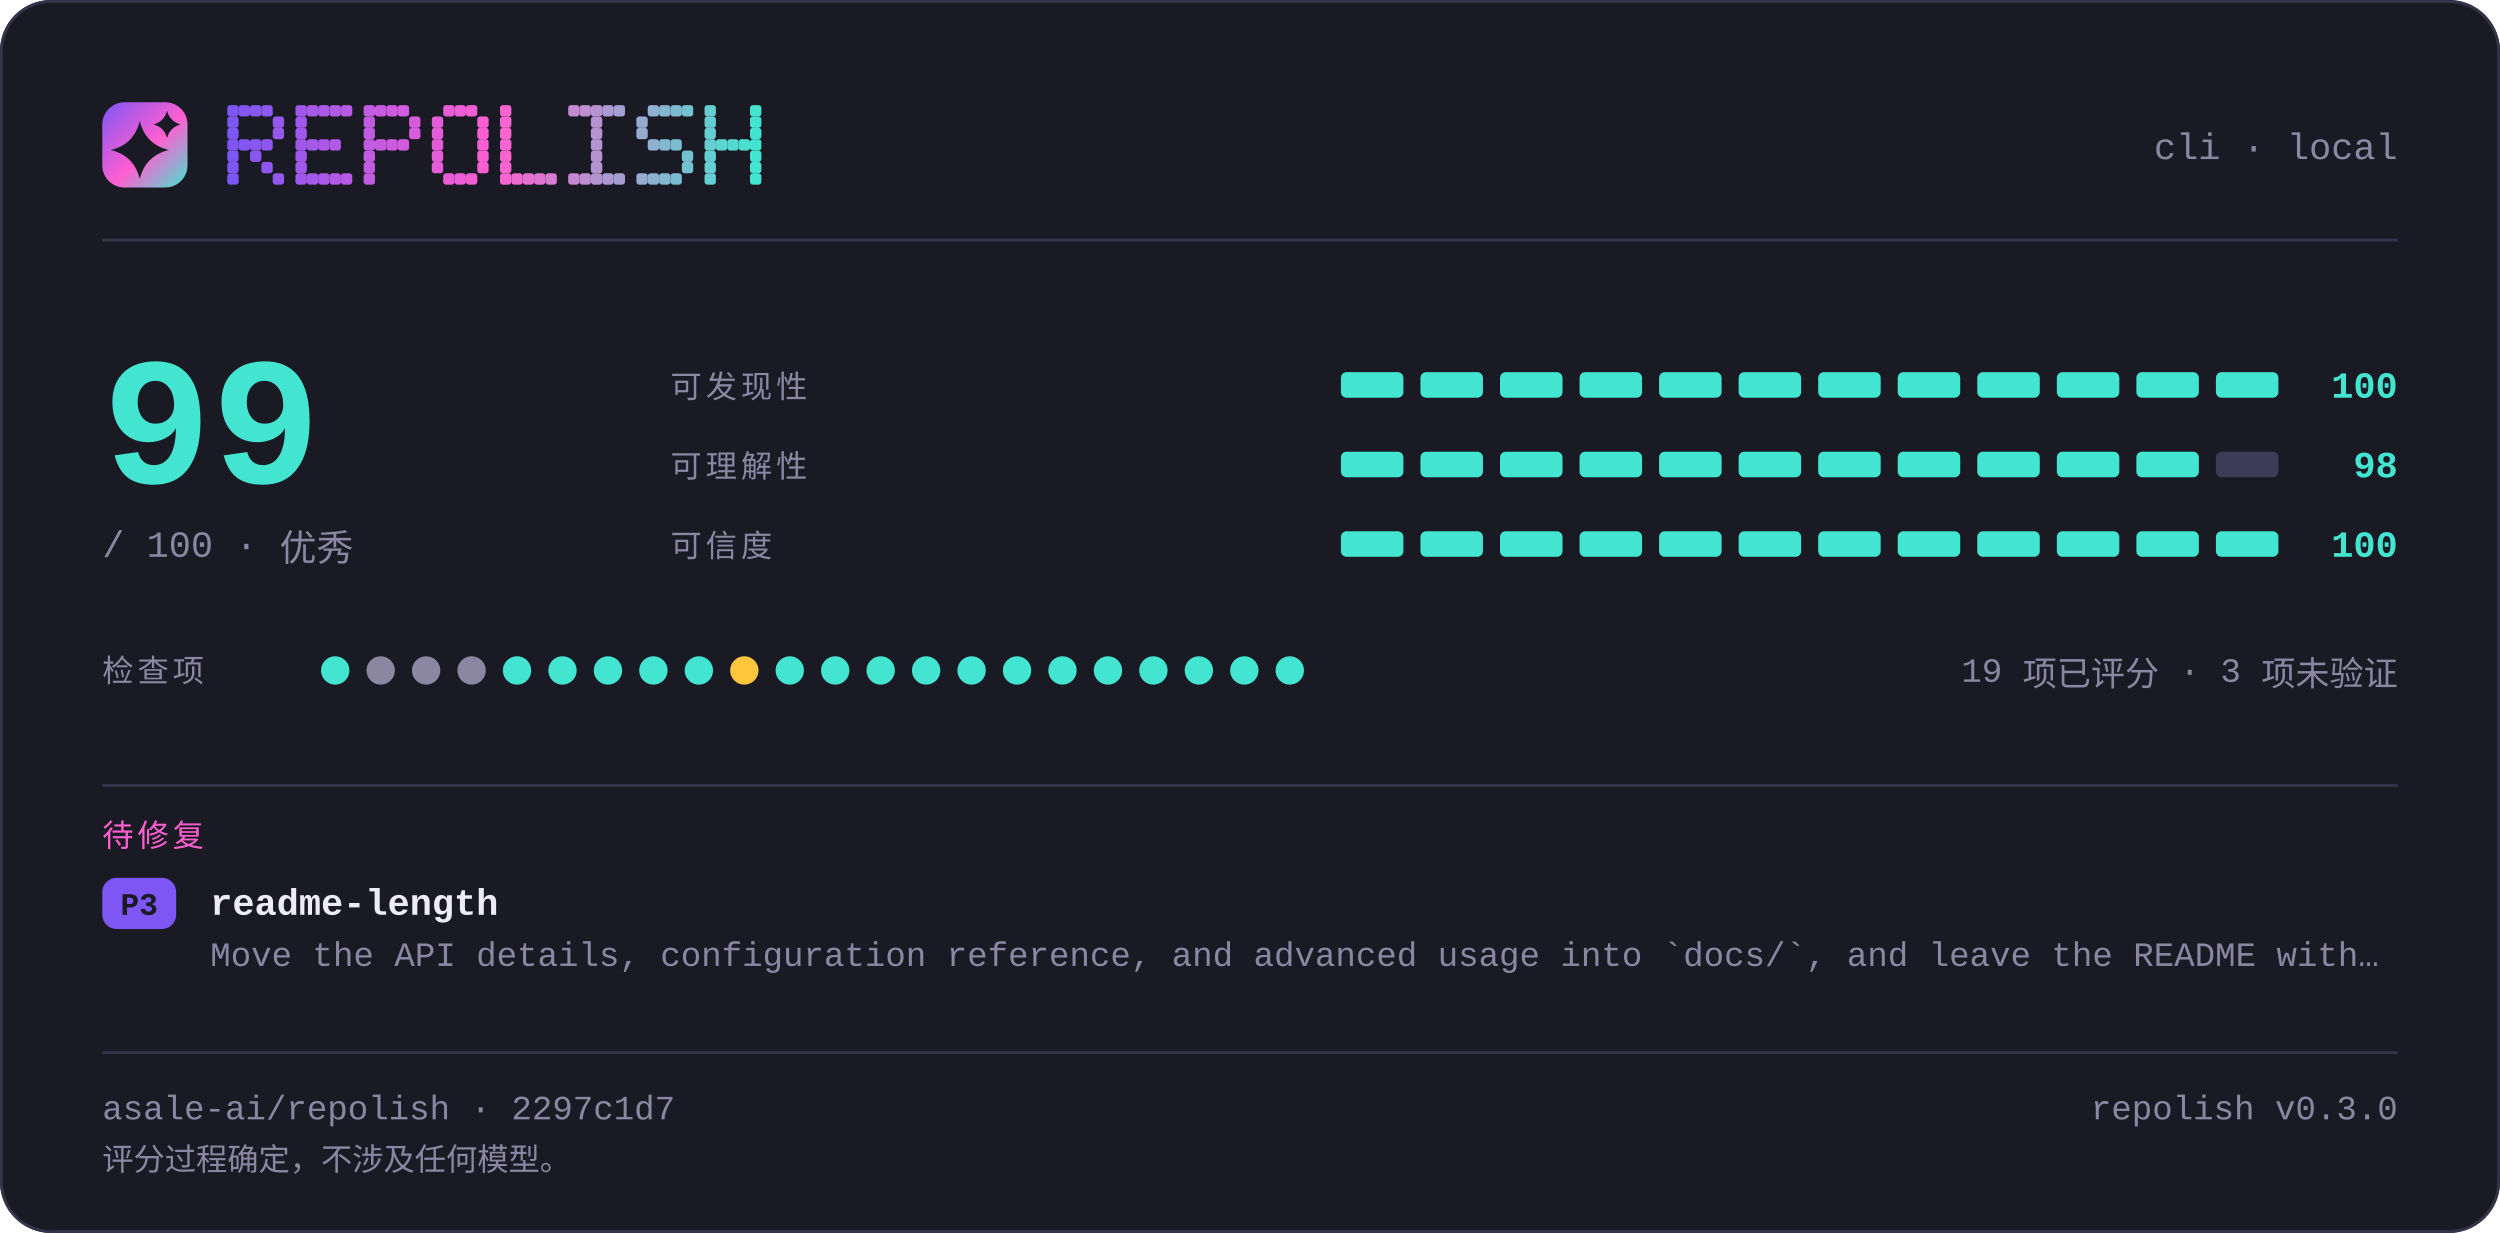
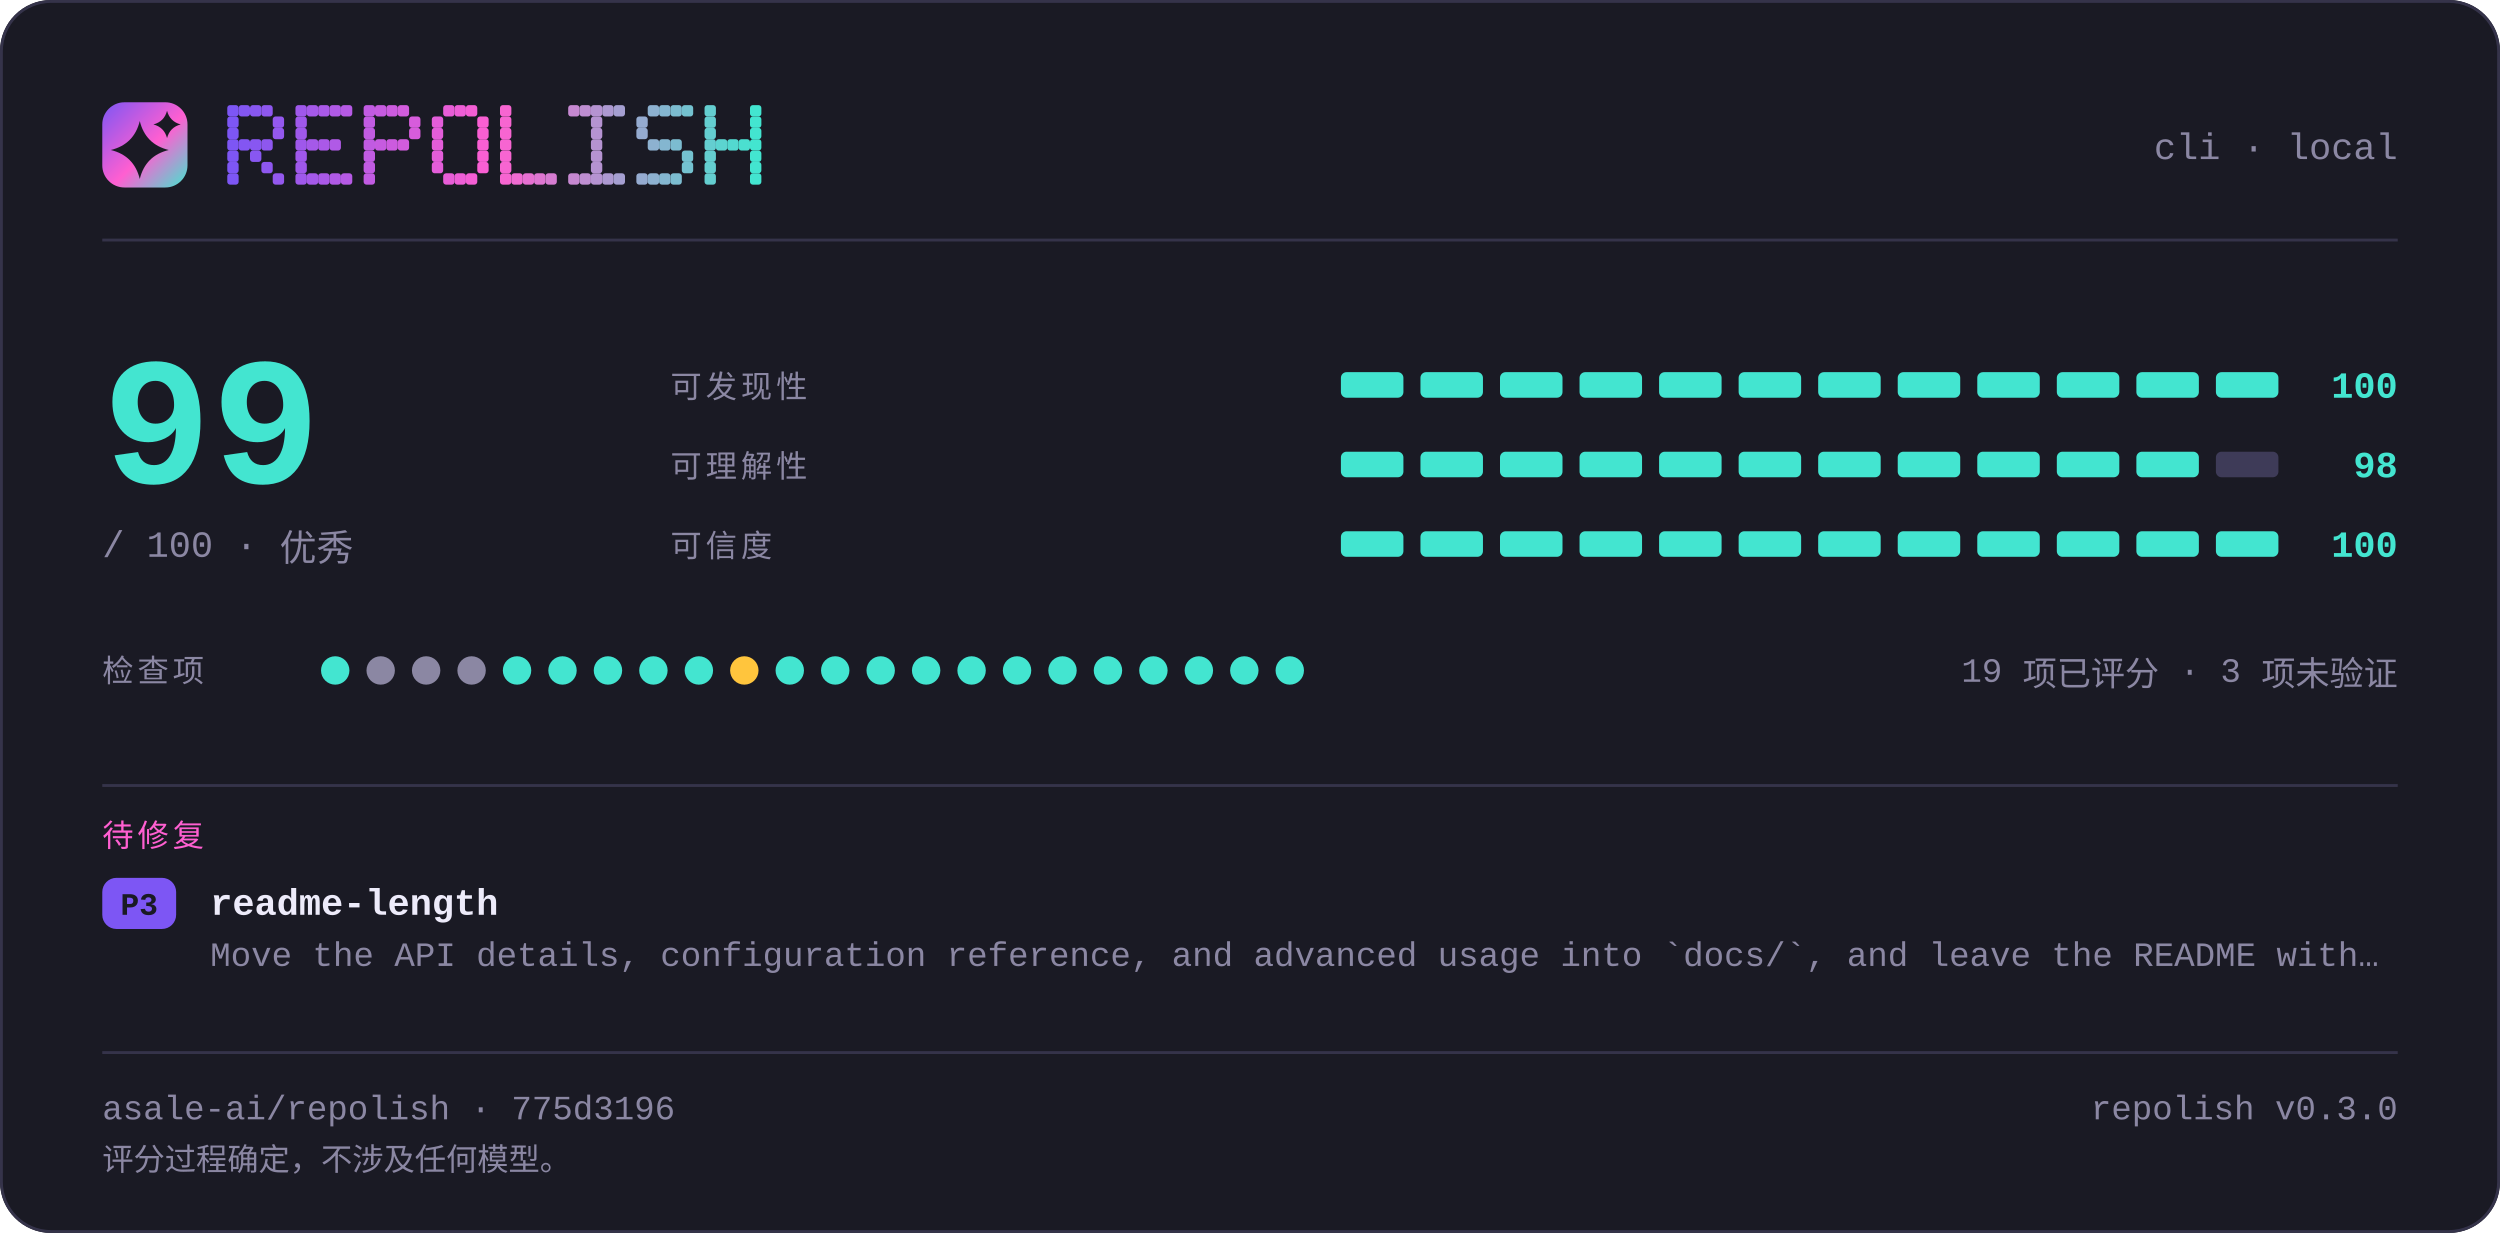
<svg xmlns="http://www.w3.org/2000/svg" width="880" height="434" viewBox="0 0 880 434" lang="zh-CN" role="img" aria-label="repolish report card — 99 out of 100">
  <defs>
    <linearGradient id="brand" x1="0" y1="0" x2="1" y2="1">
      <stop offset="0" stop-color="#7d56f4" />
      <stop offset="0.55" stop-color="#ff5fd1" />
      <stop offset="1" stop-color="#43e5d0" />
    </linearGradient>
  </defs>
  <style>
    .t { font-family: ui-monospace, SFMono-Regular, "SF Mono", Menlo, Consolas, "Liberation Mono", "Noto Sans Mono CJK SC", "Microsoft YaHei", monospace; }
  </style>
  <rect x="0" y="0" width="880" height="434" rx="18.0" fill="#1a1a24" />
  <rect x="0.5" y="0.5" width="879" height="433" rx="17.5" fill="none" stroke="#35334a" />
  <rect x="36" y="36" width="30" height="30" rx="7.8" fill="url(#brand)" />
  <path d="M49.2 42.6Q51.2 50.8 59.4 52.8Q51.2 54.8 49.2 63.0Q47.2 54.8 39.0 52.8Q47.2 50.8 49.2 42.6Z" fill="#1a1a24" />
  <path d="M58.8 39.0Q59.8 42.8 63.6 43.8Q59.8 44.8 58.8 48.6Q57.8 44.8 54.0 43.8Q57.8 42.8 58.8 39.0Z" fill="#1a1a24" />
  <g fill="#7d56f4">
    <rect x="80" y="37" width="4" height="4" rx="1" />
    <rect x="80" y="41" width="4" height="4" rx="1" />
    <rect x="80" y="45" width="4" height="4" rx="1" />
    <rect x="80" y="49" width="4" height="4" rx="1" />
    <rect x="80" y="53" width="4" height="4" rx="1" />
    <rect x="80" y="57" width="4" height="4" rx="1" />
    <rect x="80" y="61" width="4" height="4" rx="1" />
  </g>
  <g fill="#8356f2">
    <rect x="84" y="37" width="4" height="4" rx="1" />
    <rect x="84" y="49" width="4" height="4" rx="1" />
  </g>
  <g fill="#8857f1">
    <rect x="88" y="37" width="4" height="4" rx="1" />
    <rect x="88" y="49" width="4" height="4" rx="1" />
    <rect x="88" y="53" width="4" height="4" rx="1" />
  </g>
  <g fill="#8e57ef">
    <rect x="92" y="37" width="4" height="4" rx="1" />
    <rect x="92" y="49" width="4" height="4" rx="1" />
    <rect x="92" y="57" width="4" height="4" rx="1" />
  </g>
  <g fill="#9458ee">
    <rect x="96" y="41" width="4" height="4" rx="1" />
    <rect x="96" y="45" width="4" height="4" rx="1" />
    <rect x="96" y="61" width="4" height="4" rx="1" />
  </g>
  <g fill="#9f58eb">
    <rect x="104" y="37" width="4" height="4" rx="1" />
    <rect x="104" y="41" width="4" height="4" rx="1" />
    <rect x="104" y="45" width="4" height="4" rx="1" />
    <rect x="104" y="49" width="4" height="4" rx="1" />
    <rect x="104" y="53" width="4" height="4" rx="1" />
    <rect x="104" y="57" width="4" height="4" rx="1" />
    <rect x="104" y="61" width="4" height="4" rx="1" />
  </g>
  <g fill="#a559e9">
    <rect x="108" y="37" width="4" height="4" rx="1" />
    <rect x="108" y="49" width="4" height="4" rx="1" />
    <rect x="108" y="61" width="4" height="4" rx="1" />
  </g>
  <g fill="#aa59e8">
    <rect x="112" y="37" width="4" height="4" rx="1" />
    <rect x="112" y="49" width="4" height="4" rx="1" />
    <rect x="112" y="61" width="4" height="4" rx="1" />
  </g>
  <g fill="#b05ae6">
    <rect x="116" y="37" width="4" height="4" rx="1" />
    <rect x="116" y="49" width="4" height="4" rx="1" />
    <rect x="116" y="61" width="4" height="4" rx="1" />
  </g>
  <g fill="#b65ae5">
    <rect x="120" y="37" width="4" height="4" rx="1" />
    <rect x="120" y="61" width="4" height="4" rx="1" />
  </g>
  <g fill="#c15be2">
    <rect x="128" y="37" width="4" height="4" rx="1" />
    <rect x="128" y="41" width="4" height="4" rx="1" />
    <rect x="128" y="45" width="4" height="4" rx="1" />
    <rect x="128" y="49" width="4" height="4" rx="1" />
    <rect x="128" y="53" width="4" height="4" rx="1" />
    <rect x="128" y="57" width="4" height="4" rx="1" />
    <rect x="128" y="61" width="4" height="4" rx="1" />
  </g>
  <g fill="#c65be0">
    <rect x="132" y="37" width="4" height="4" rx="1" />
    <rect x="132" y="49" width="4" height="4" rx="1" />
  </g>
  <g fill="#cc5bdf">
    <rect x="136" y="37" width="4" height="4" rx="1" />
    <rect x="136" y="49" width="4" height="4" rx="1" />
  </g>
  <g fill="#d25cdd">
    <rect x="140" y="37" width="4" height="4" rx="1" />
    <rect x="140" y="49" width="4" height="4" rx="1" />
  </g>
  <g fill="#d75cdc">
    <rect x="144" y="41" width="4" height="4" rx="1" />
    <rect x="144" y="45" width="4" height="4" rx="1" />
  </g>
  <g fill="#e35dd9">
    <rect x="152" y="41" width="4" height="4" rx="1" />
    <rect x="152" y="45" width="4" height="4" rx="1" />
    <rect x="152" y="49" width="4" height="4" rx="1" />
    <rect x="152" y="53" width="4" height="4" rx="1" />
    <rect x="152" y="57" width="4" height="4" rx="1" />
  </g>
  <g fill="#e85dd7">
    <rect x="156" y="37" width="4" height="4" rx="1" />
    <rect x="156" y="61" width="4" height="4" rx="1" />
  </g>
  <g fill="#ee5ed6">
    <rect x="160" y="37" width="4" height="4" rx="1" />
    <rect x="160" y="61" width="4" height="4" rx="1" />
  </g>
  <g fill="#f45ed4">
    <rect x="164" y="37" width="4" height="4" rx="1" />
    <rect x="164" y="61" width="4" height="4" rx="1" />
  </g>
  <g fill="#f95fd3">
    <rect x="168" y="41" width="4" height="4" rx="1" />
    <rect x="168" y="45" width="4" height="4" rx="1" />
    <rect x="168" y="49" width="4" height="4" rx="1" />
    <rect x="168" y="53" width="4" height="4" rx="1" />
    <rect x="168" y="57" width="4" height="4" rx="1" />
  </g>
  <g fill="#f765d1">
    <rect x="176" y="37" width="4" height="4" rx="1" />
    <rect x="176" y="41" width="4" height="4" rx="1" />
    <rect x="176" y="45" width="4" height="4" rx="1" />
    <rect x="176" y="49" width="4" height="4" rx="1" />
    <rect x="176" y="53" width="4" height="4" rx="1" />
    <rect x="176" y="57" width="4" height="4" rx="1" />
    <rect x="176" y="61" width="4" height="4" rx="1" />
  </g>
  <g fill="#ef6bd1">
    <rect x="180" y="61" width="4" height="4" rx="1" />
  </g>
  <g fill="#e670d1">
    <rect x="184" y="61" width="4" height="4" rx="1" />
  </g>
  <g fill="#de76d1">
    <rect x="188" y="61" width="4" height="4" rx="1" />
  </g>
  <g fill="#d67cd1">
    <rect x="192" y="61" width="4" height="4" rx="1" />
  </g>
  <g fill="#c688d1">
    <rect x="200" y="37" width="4" height="4" rx="1" />
    <rect x="200" y="61" width="4" height="4" rx="1" />
  </g>
  <g fill="#be8ed1">
    <rect x="204" y="37" width="4" height="4" rx="1" />
    <rect x="204" y="61" width="4" height="4" rx="1" />
  </g>
  <g fill="#b593d1">
    <rect x="208" y="37" width="4" height="4" rx="1" />
    <rect x="208" y="41" width="4" height="4" rx="1" />
    <rect x="208" y="45" width="4" height="4" rx="1" />
    <rect x="208" y="49" width="4" height="4" rx="1" />
    <rect x="208" y="53" width="4" height="4" rx="1" />
    <rect x="208" y="57" width="4" height="4" rx="1" />
    <rect x="208" y="61" width="4" height="4" rx="1" />
  </g>
  <g fill="#ad99d1">
    <rect x="212" y="37" width="4" height="4" rx="1" />
    <rect x="212" y="61" width="4" height="4" rx="1" />
  </g>
  <g fill="#a59fd1">
    <rect x="216" y="37" width="4" height="4" rx="1" />
    <rect x="216" y="61" width="4" height="4" rx="1" />
  </g>
  <g fill="#95abd0">
    <rect x="224" y="41" width="4" height="4" rx="1" />
    <rect x="224" y="45" width="4" height="4" rx="1" />
    <rect x="224" y="61" width="4" height="4" rx="1" />
  </g>
  <g fill="#8db1d0">
    <rect x="228" y="37" width="4" height="4" rx="1" />
    <rect x="228" y="49" width="4" height="4" rx="1" />
    <rect x="228" y="61" width="4" height="4" rx="1" />
  </g>
  <g fill="#84b6d0">
    <rect x="232" y="37" width="4" height="4" rx="1" />
    <rect x="232" y="49" width="4" height="4" rx="1" />
    <rect x="232" y="61" width="4" height="4" rx="1" />
  </g>
  <g fill="#7cbcd0">
    <rect x="236" y="37" width="4" height="4" rx="1" />
    <rect x="236" y="49" width="4" height="4" rx="1" />
    <rect x="236" y="61" width="4" height="4" rx="1" />
  </g>
  <g fill="#74c2d0">
    <rect x="240" y="37" width="4" height="4" rx="1" />
    <rect x="240" y="53" width="4" height="4" rx="1" />
    <rect x="240" y="57" width="4" height="4" rx="1" />
  </g>
  <g fill="#64ced0">
    <rect x="248" y="37" width="4" height="4" rx="1" />
    <rect x="248" y="41" width="4" height="4" rx="1" />
    <rect x="248" y="45" width="4" height="4" rx="1" />
    <rect x="248" y="49" width="4" height="4" rx="1" />
    <rect x="248" y="53" width="4" height="4" rx="1" />
    <rect x="248" y="57" width="4" height="4" rx="1" />
    <rect x="248" y="61" width="4" height="4" rx="1" />
  </g>
  <g fill="#5cd4d0">
    <rect x="252" y="49" width="4" height="4" rx="1" />
  </g>
  <g fill="#53d9d0">
    <rect x="256" y="49" width="4" height="4" rx="1" />
  </g>
  <g fill="#4bdfd0">
    <rect x="260" y="49" width="4" height="4" rx="1" />
  </g>
  <g fill="#43e5d0">
    <rect x="264" y="37" width="4" height="4" rx="1" />
    <rect x="264" y="41" width="4" height="4" rx="1" />
    <rect x="264" y="45" width="4" height="4" rx="1" />
    <rect x="264" y="49" width="4" height="4" rx="1" />
    <rect x="264" y="53" width="4" height="4" rx="1" />
    <rect x="264" y="57" width="4" height="4" rx="1" />
    <rect x="264" y="61" width="4" height="4" rx="1" />
  </g>
  <text class="t" x="844" y="56" font-size="13" fill="#8b87a3" text-anchor="end">cli · local</text>
  <rect x="36" y="84" width="808" height="1" fill="#35334a" />
  <text class="t" x="36" y="170" font-size="64" fill="#43e5d0" text-anchor="start" font-weight="700">99</text>
  <text class="t" x="36" y="196" font-size="13" fill="#8b87a3" text-anchor="start">/ 100  ·  优秀</text>
  <text class="t" x="236" y="140" font-size="11" fill="#8b87a3" text-anchor="start" letter-spacing="1.4">可发现性</text>
  <rect x="472" y="131" width="22" height="9" rx="2.0" fill="#43e5d0" />
  <rect x="500" y="131" width="22" height="9" rx="2.0" fill="#43e5d0" />
  <rect x="528" y="131" width="22" height="9" rx="2.0" fill="#43e5d0" />
  <rect x="556" y="131" width="22" height="9" rx="2.0" fill="#43e5d0" />
  <rect x="584" y="131" width="22" height="9" rx="2.0" fill="#43e5d0" />
  <rect x="612" y="131" width="22" height="9" rx="2.0" fill="#43e5d0" />
  <rect x="640" y="131" width="22" height="9" rx="2.0" fill="#43e5d0" />
  <rect x="668" y="131" width="22" height="9" rx="2.0" fill="#43e5d0" />
  <rect x="696" y="131" width="22" height="9" rx="2.0" fill="#43e5d0" />
  <rect x="724" y="131" width="22" height="9" rx="2.0" fill="#43e5d0" />
  <rect x="752" y="131" width="22" height="9" rx="2.0" fill="#43e5d0" />
  <rect x="780" y="131" width="22" height="9" rx="2.0" fill="#43e5d0" />
  <text class="t" x="844" y="140" font-size="13" fill="#43e5d0" text-anchor="end" font-weight="700">100</text>
  <text class="t" x="236" y="168" font-size="11" fill="#8b87a3" text-anchor="start" letter-spacing="1.4">可理解性</text>
  <rect x="472" y="159" width="22" height="9" rx="2.0" fill="#43e5d0" />
  <rect x="500" y="159" width="22" height="9" rx="2.0" fill="#43e5d0" />
  <rect x="528" y="159" width="22" height="9" rx="2.0" fill="#43e5d0" />
  <rect x="556" y="159" width="22" height="9" rx="2.0" fill="#43e5d0" />
  <rect x="584" y="159" width="22" height="9" rx="2.0" fill="#43e5d0" />
  <rect x="612" y="159" width="22" height="9" rx="2.0" fill="#43e5d0" />
  <rect x="640" y="159" width="22" height="9" rx="2.0" fill="#43e5d0" />
  <rect x="668" y="159" width="22" height="9" rx="2.0" fill="#43e5d0" />
  <rect x="696" y="159" width="22" height="9" rx="2.0" fill="#43e5d0" />
  <rect x="724" y="159" width="22" height="9" rx="2.0" fill="#43e5d0" />
  <rect x="752" y="159" width="22" height="9" rx="2.0" fill="#43e5d0" />
  <rect x="780" y="159" width="22" height="9" rx="2.0" fill="#3e3b58" />
  <text class="t" x="844" y="168" font-size="13" fill="#43e5d0" text-anchor="end" font-weight="700">98</text>
  <text class="t" x="236" y="196" font-size="11" fill="#8b87a3" text-anchor="start" letter-spacing="1.4">可信度</text>
  <rect x="472" y="187" width="22" height="9" rx="2.0" fill="#43e5d0" />
  <rect x="500" y="187" width="22" height="9" rx="2.0" fill="#43e5d0" />
  <rect x="528" y="187" width="22" height="9" rx="2.0" fill="#43e5d0" />
  <rect x="556" y="187" width="22" height="9" rx="2.0" fill="#43e5d0" />
  <rect x="584" y="187" width="22" height="9" rx="2.0" fill="#43e5d0" />
  <rect x="612" y="187" width="22" height="9" rx="2.0" fill="#43e5d0" />
  <rect x="640" y="187" width="22" height="9" rx="2.0" fill="#43e5d0" />
  <rect x="668" y="187" width="22" height="9" rx="2.0" fill="#43e5d0" />
  <rect x="696" y="187" width="22" height="9" rx="2.0" fill="#43e5d0" />
  <rect x="724" y="187" width="22" height="9" rx="2.0" fill="#43e5d0" />
  <rect x="752" y="187" width="22" height="9" rx="2.0" fill="#43e5d0" />
  <rect x="780" y="187" width="22" height="9" rx="2.0" fill="#43e5d0" />
  <text class="t" x="844" y="196" font-size="13" fill="#43e5d0" text-anchor="end" font-weight="700">100</text>
  <text class="t" x="36" y="240" font-size="11" fill="#8b87a3" text-anchor="start" letter-spacing="1.4">检查项</text>
  <circle cx="118" cy="236" r="5" fill="#43e5d0" />
  <circle cx="134" cy="236" r="5" fill="#8b87a3" />
  <circle cx="150" cy="236" r="5" fill="#8b87a3" />
  <circle cx="166" cy="236" r="5" fill="#8b87a3" />
  <circle cx="182" cy="236" r="5" fill="#43e5d0" />
  <circle cx="198" cy="236" r="5" fill="#43e5d0" />
  <circle cx="214" cy="236" r="5" fill="#43e5d0" />
  <circle cx="230" cy="236" r="5" fill="#43e5d0" />
  <circle cx="246" cy="236" r="5" fill="#43e5d0" />
  <circle cx="262" cy="236" r="5" fill="#ffc53d" />
  <circle cx="278" cy="236" r="5" fill="#43e5d0" />
  <circle cx="294" cy="236" r="5" fill="#43e5d0" />
  <circle cx="310" cy="236" r="5" fill="#43e5d0" />
  <circle cx="326" cy="236" r="5" fill="#43e5d0" />
  <circle cx="342" cy="236" r="5" fill="#43e5d0" />
  <circle cx="358" cy="236" r="5" fill="#43e5d0" />
  <circle cx="374" cy="236" r="5" fill="#43e5d0" />
  <circle cx="390" cy="236" r="5" fill="#43e5d0" />
  <circle cx="406" cy="236" r="5" fill="#43e5d0" />
  <circle cx="422" cy="236" r="5" fill="#43e5d0" />
  <circle cx="438" cy="236" r="5" fill="#43e5d0" />
  <circle cx="454" cy="236" r="5" fill="#43e5d0" />
  <text class="t" x="844" y="240" font-size="12" fill="#8b87a3" text-anchor="end">19 项已评分 · 3 项未验证</text>
  <rect x="36" y="276" width="808" height="1" fill="#35334a" />
  <text class="t" x="36" y="298" font-size="11" fill="#ff5fd1" text-anchor="start" letter-spacing="1.4">待修复</text>
  <rect x="36" y="309" width="26" height="18" rx="5.0" fill="#7d56f4" />
  <text class="t" x="49" y="322" font-size="11" fill="#1a1a24" text-anchor="middle" font-weight="700">P3</text>
  <text class="t" x="74" y="322" font-size="13" fill="#edebfa" text-anchor="start" font-weight="700">readme-length</text>
  <text class="t" x="74" y="340" font-size="12" fill="#8b87a3" text-anchor="start">Move the API details, configuration reference, and advanced usage into `docs/`, and leave the README with…</text>
  <rect x="36" y="370" width="808" height="1" fill="#35334a" />
-   <text class="t" x="36" y="394" font-size="12" fill="#8b87a3" text-anchor="start">asale-ai/repolish · 2297c1d7</text>
+   <text class="t" x="36" y="394" font-size="12" fill="#8b87a3" text-anchor="start">asale-ai/repolish · 775d3196</text>
  <text class="t" x="844" y="394" font-size="12" fill="#8b87a3" text-anchor="end">repolish v0.3.0</text>
  <text class="t" x="36" y="412" font-size="11" fill="#8b87a3" text-anchor="start">评分过程确定，不涉及任何模型。</text>
</svg>
